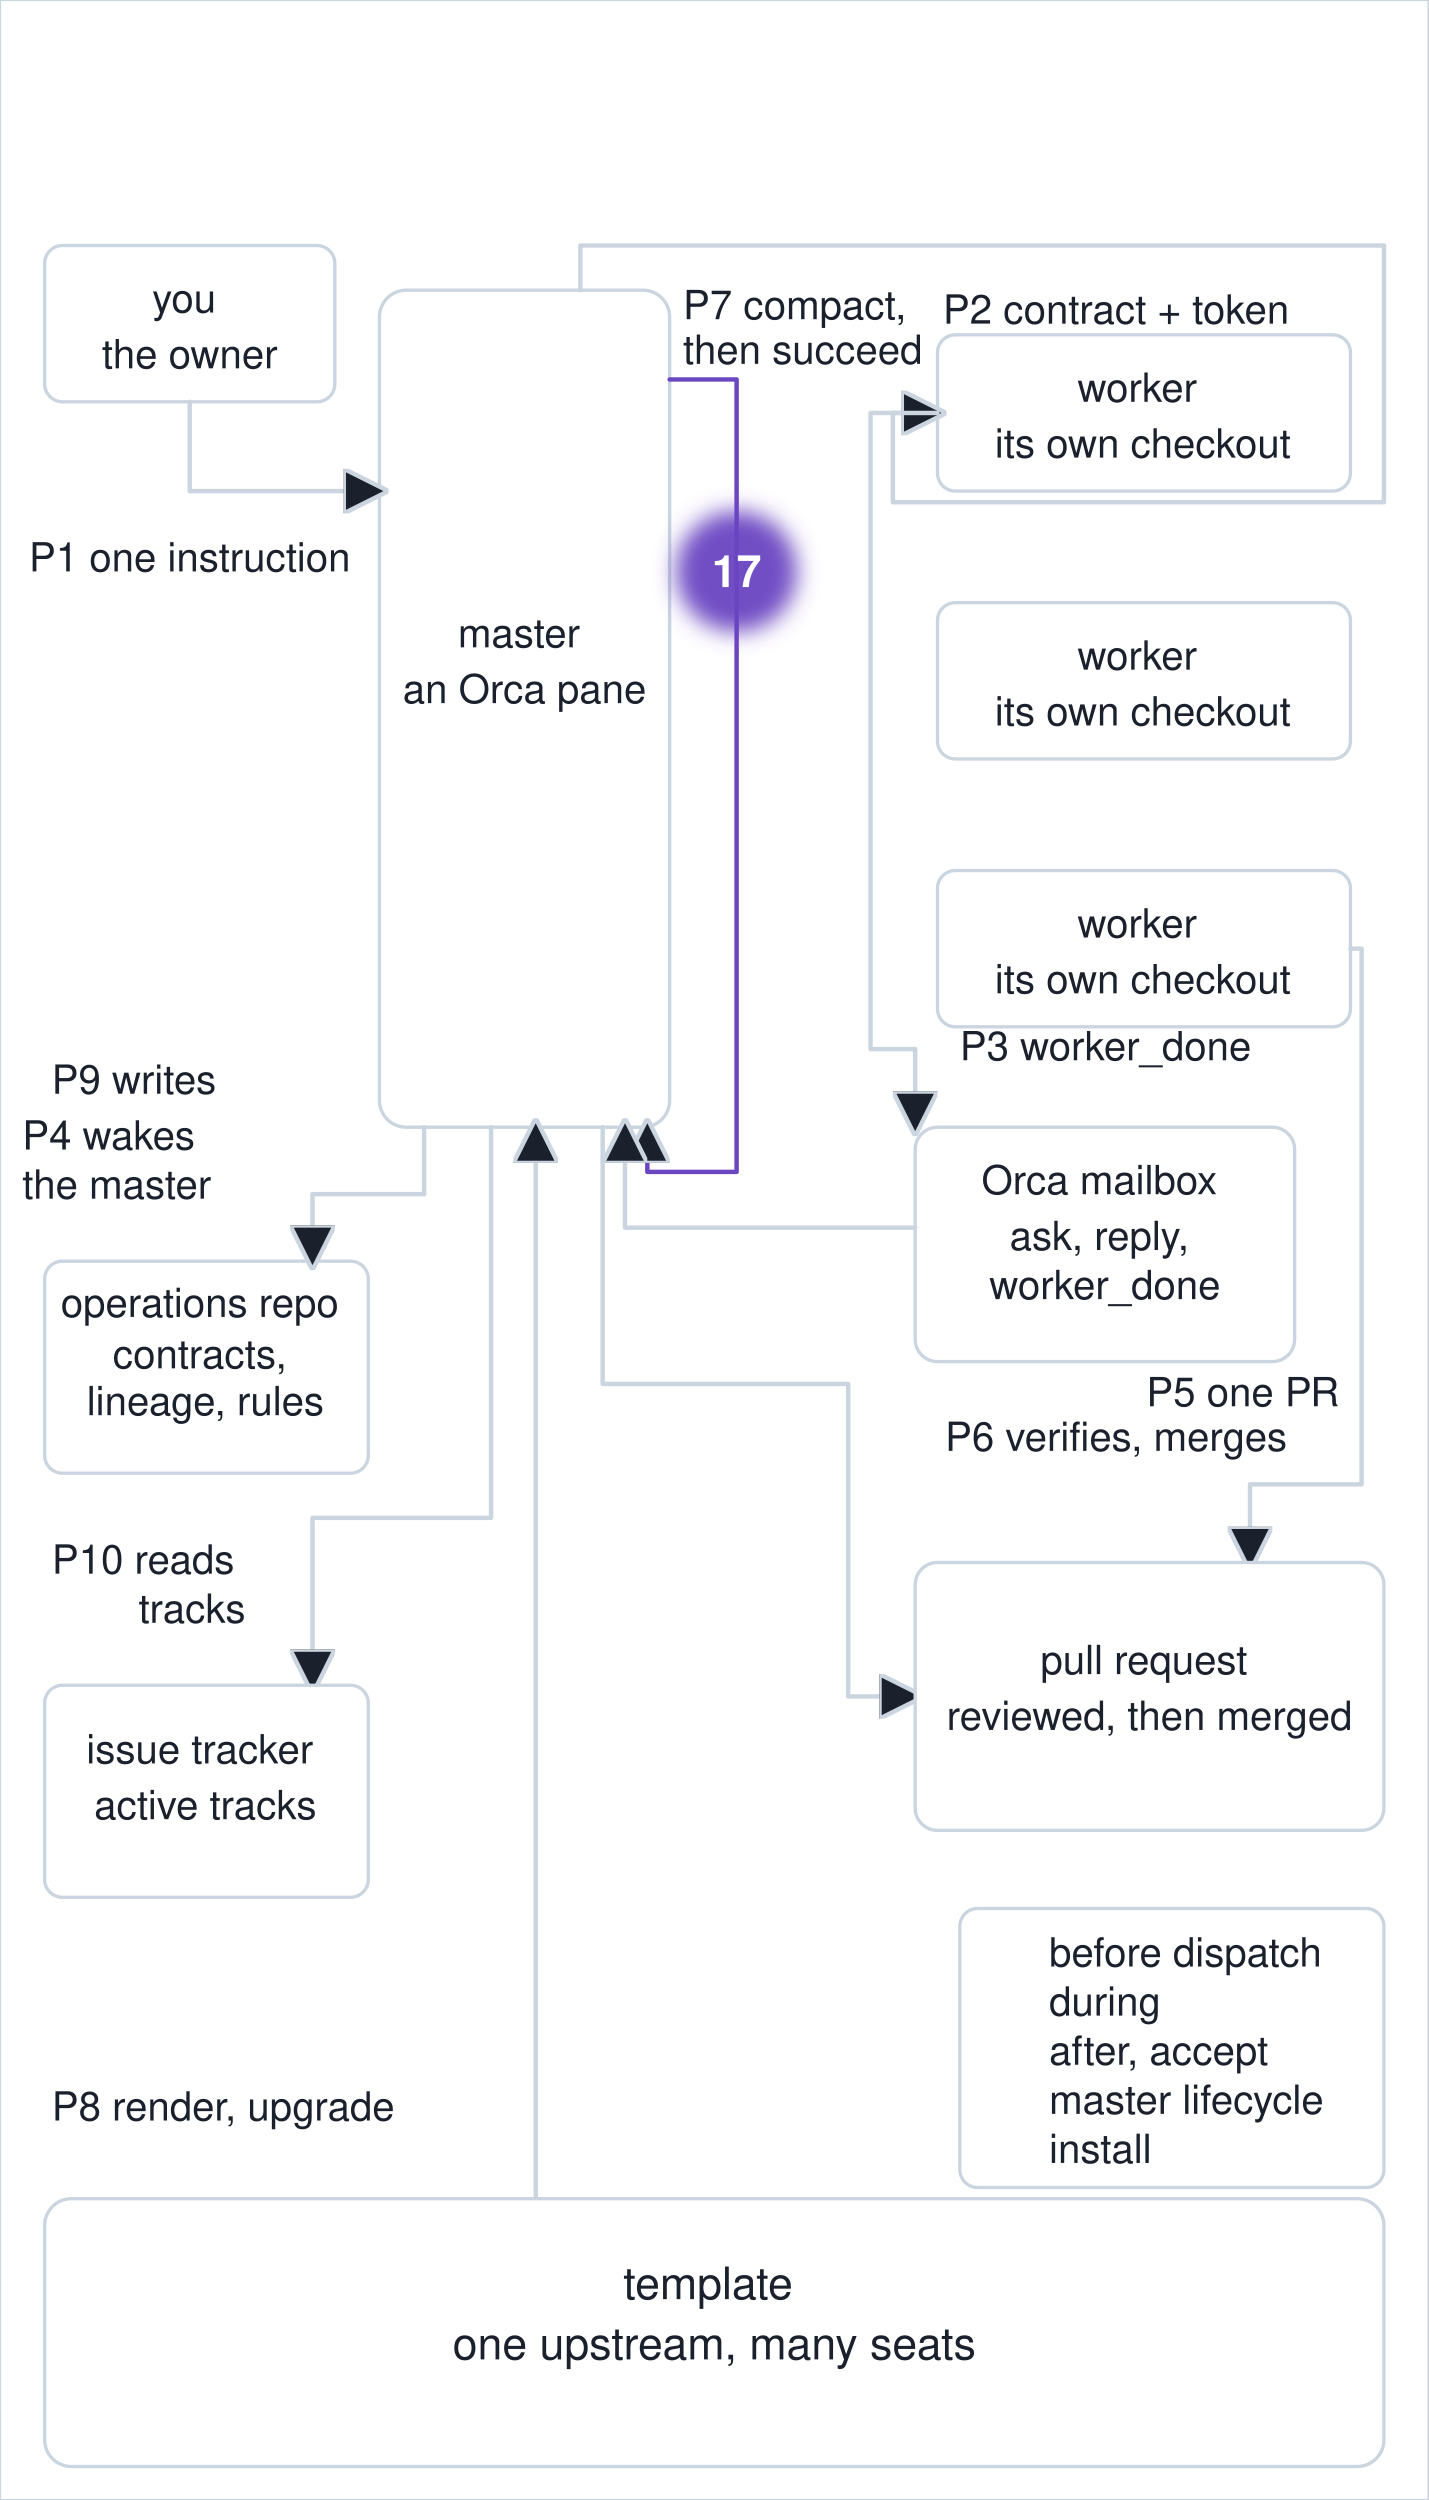
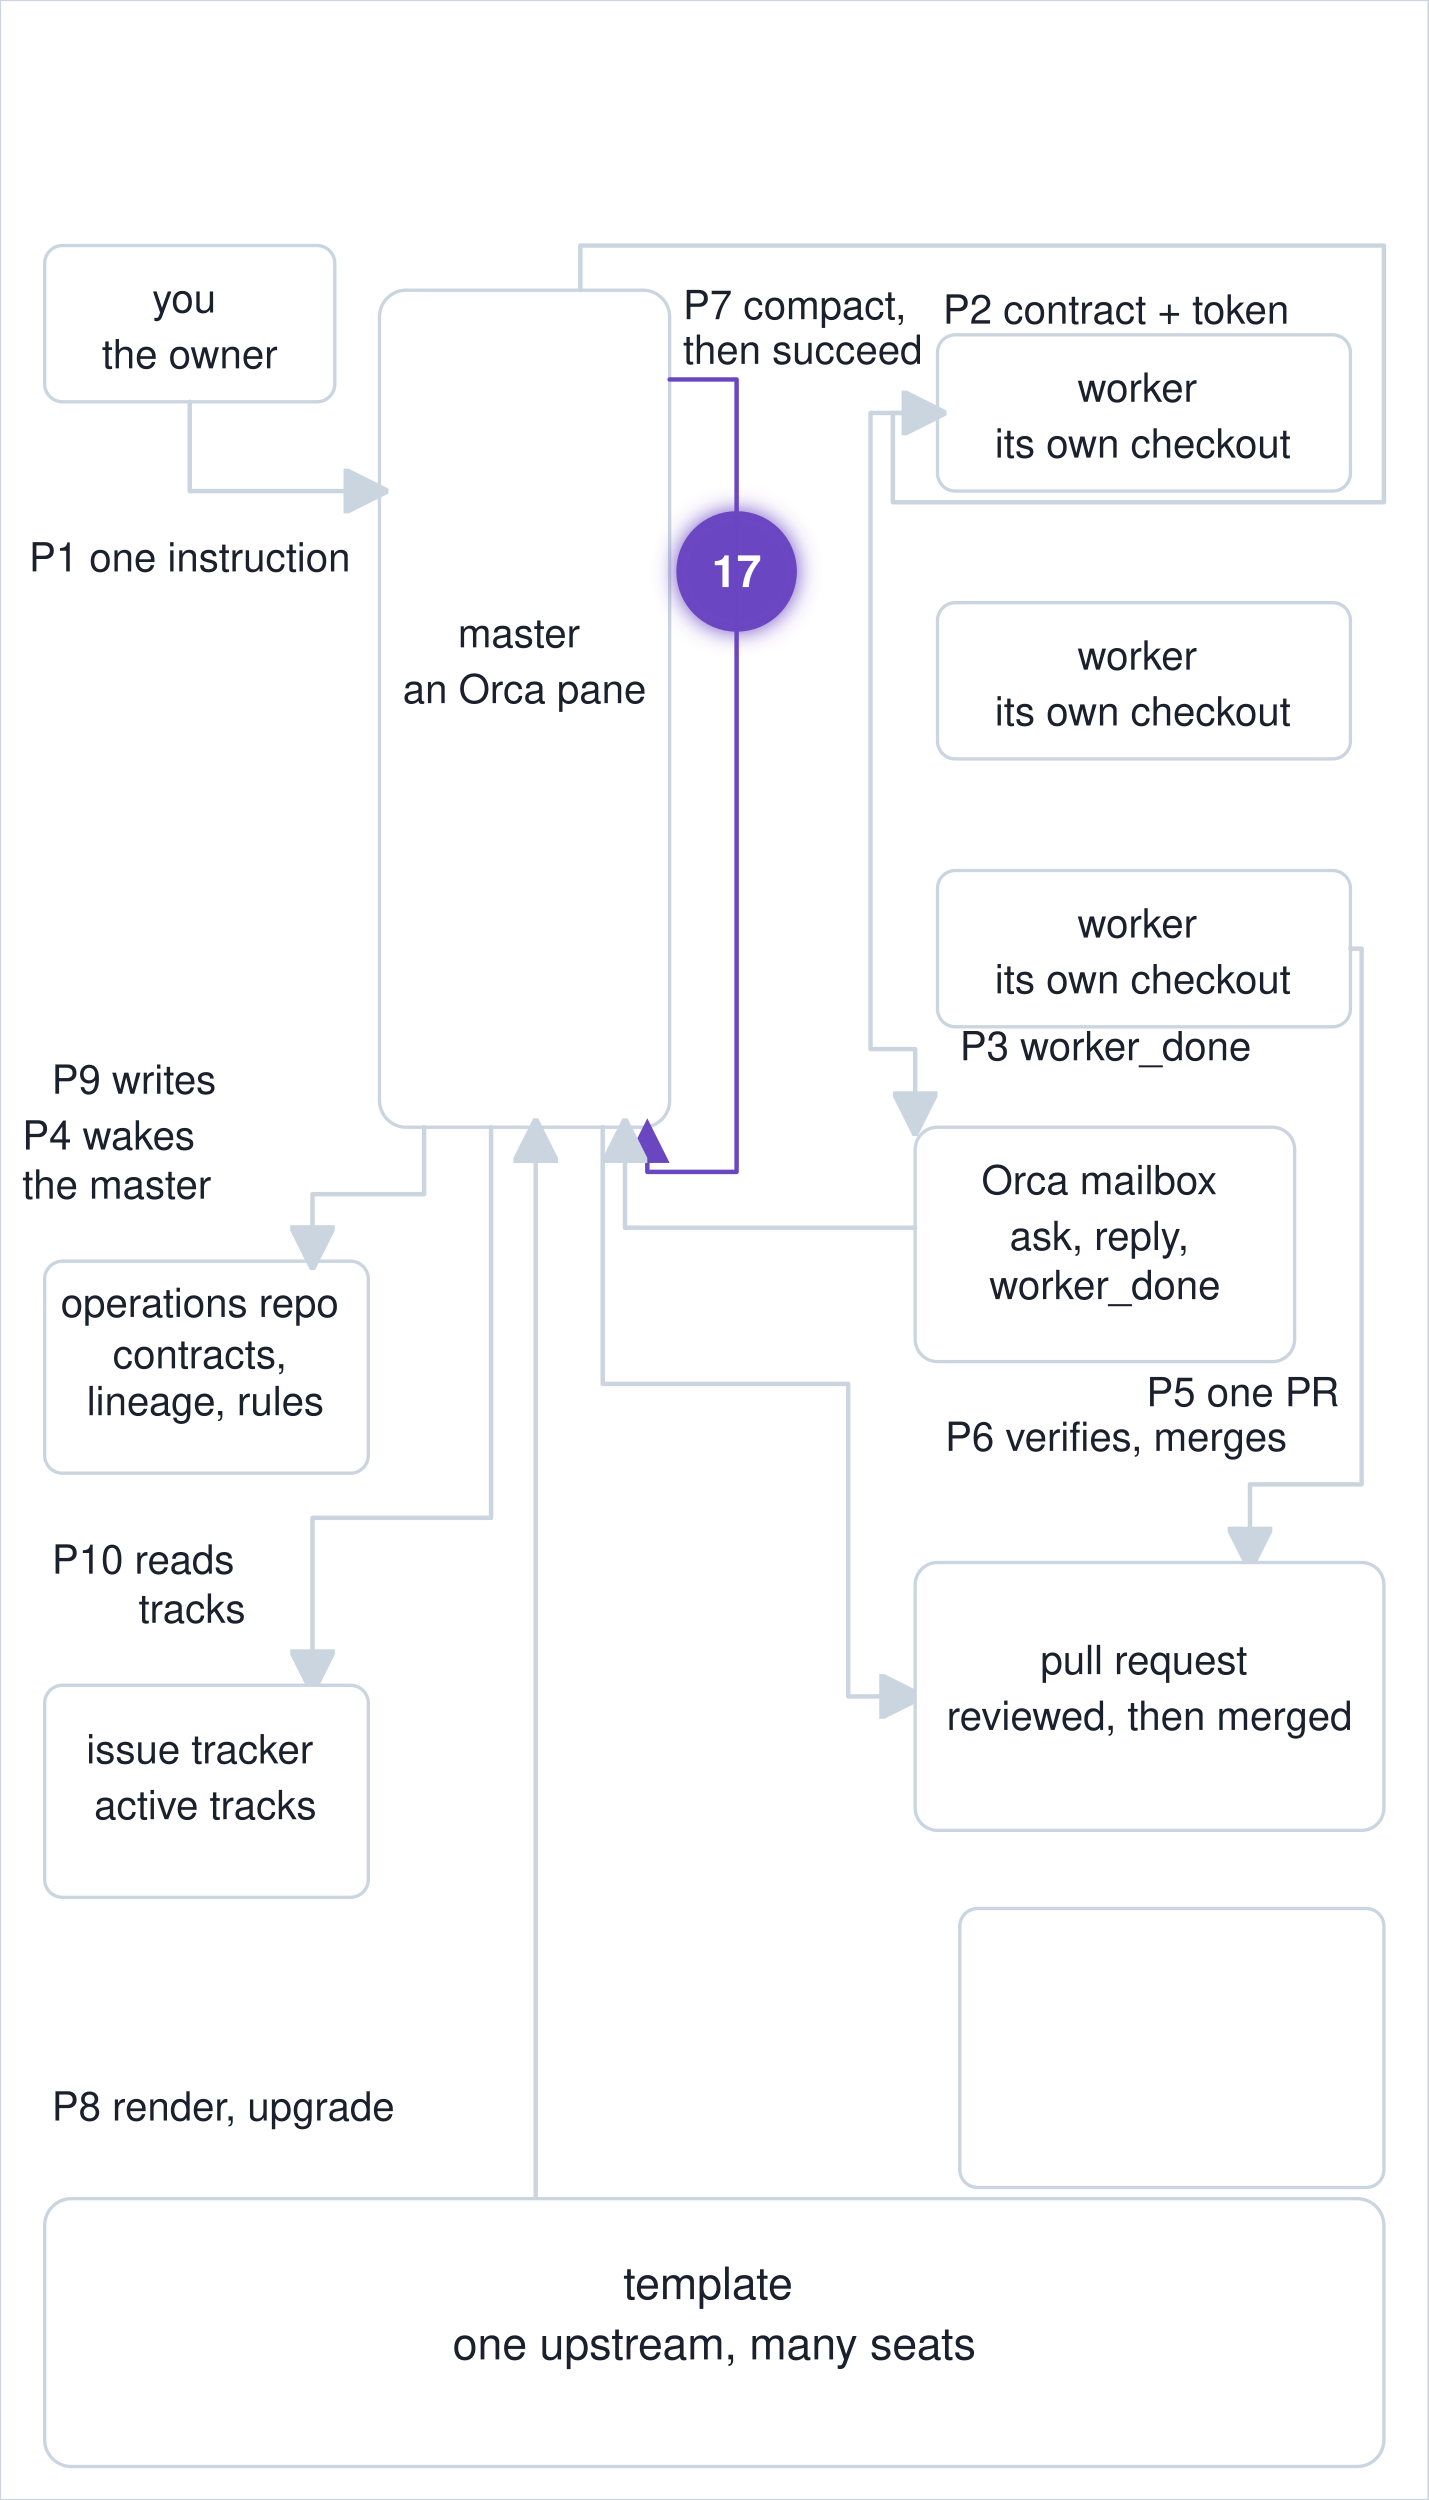
<svg xmlns="http://www.w3.org/2000/svg" width="640" height="1120" viewBox="0 0 640 1120" font-family="Helvetica, Arial, sans-serif">
  <defs>
    <marker id="system-arrow" markerWidth="10" markerHeight="10" refX="8" refY="5" orient="auto">
-       <path d="M0,0 L10,5 L0,10 z" fill="#1a202c" stroke="#cbd5e0" />
+       <path d="M0,0 L10,5 L0,10 z" fill="#cbd5e0" stroke="#cbd5e0" />
    </marker>
-     <filter id="glow-unit-17" x="-50%" y="-50%" width="200%" height="200%">
+     <marker id="highlight-arrow-17" markerWidth="10" markerHeight="10" refX="8" refY="5" orient="auto">
+       <path d="M0,0 L10,5 L0,10 z" fill="#6b46c1" />
+     </marker>
+     <filter id="glow-17" x="-50%" y="-50%" width="200%" height="200%">
      <feGaussianBlur in="SourceGraphic" stdDeviation="5" result="coloredBlur" />
+       <feMerge>
+         <feMergeNode in="coloredBlur" />
+         <feMergeNode in="SourceGraphic" />
+       </feMerge>
    </filter>
  </defs>
  <rect width="640" height="1120" fill="#ffffff" stroke="#cbd5e0" />
  <rect x="20" y="110" width="130" height="70" rx="8" fill="#ffffff" stroke="#cbd5e0" stroke-width="1.5" />
  <text x="85" y="140" text-anchor="middle" font-size="18" fill="#1a202c">
    <tspan x="85" dy="0">you</tspan>
    <tspan x="85" dy="25">the owner</tspan>
  </text>
  <rect x="170" y="130" width="130" height="375" rx="12" fill="#ffffff" stroke="#cbd5e0" stroke-width="1.5" />
  <text x="235" y="290" text-anchor="middle" font-size="18" fill="#1a202c">
    <tspan x="235" dy="0">master</tspan>
    <tspan x="235" dy="25">an Orca pane</tspan>
  </text>
  <rect x="420" y="150" width="185" height="70" rx="8" fill="#ffffff" stroke="#cbd5e0" stroke-width="1.5" />
  <text x="512" y="180" text-anchor="middle" font-size="18" fill="#1a202c">
    <tspan x="512" dy="0">worker</tspan>
    <tspan x="512" dy="25">its own checkout</tspan>
  </text>
  <rect x="420" y="270" width="185" height="70" rx="8" fill="#ffffff" stroke="#cbd5e0" stroke-width="1.5" />
  <text x="512" y="300" text-anchor="middle" font-size="18" fill="#1a202c">
    <tspan x="512" dy="0">worker</tspan>
    <tspan x="512" dy="25">its own checkout</tspan>
  </text>
  <rect x="420" y="390" width="185" height="70" rx="8" fill="#ffffff" stroke="#cbd5e0" stroke-width="1.5" />
  <text x="512" y="420" text-anchor="middle" font-size="18" fill="#1a202c">
    <tspan x="512" dy="0">worker</tspan>
    <tspan x="512" dy="25">its own checkout</tspan>
  </text>
  <path id="P1" d="M85 180 V220 H170" fill="none" stroke="#cbd5e0" stroke-width="2" stroke-linejoin="round" stroke-linecap="round" marker-end="url(#system-arrow)" />
  <text x="85" y="256" text-anchor="middle" font-size="18" fill="#1a202c">P1 one instruction</text>
  <path id="P2" d="M260 130 V110 H620 V225 H400 V185 H420" fill="none" stroke="#cbd5e0" stroke-width="2" stroke-linejoin="round" stroke-linecap="round" marker-end="url(#system-arrow)" />
  <text x="500" y="145" text-anchor="middle" font-size="18" fill="#1a202c">P2 contract + token</text>
-   <path id="P7" d="M300 170 H330 V525 H290 V505" fill="none" stroke="#6b46c1" stroke-width="2" stroke-linejoin="round" stroke-linecap="round" marker-end="url(#system-arrow)" />
+   <path id="P7" d="M300 170 H330 V525 H290 V505" fill="none" stroke="#6b46c1" stroke-width="2" stroke-linejoin="round" stroke-linecap="round" marker-end="url(#highlight-arrow-17)" />
  <text x="306" y="143" text-anchor="start" font-size="18" fill="#1a202c">
    <tspan x="306" dy="0">P7 compact,</tspan>
    <tspan x="306" dy="20">then succeed</tspan>
  </text>
-   <circle id="check-17" cx="330" cy="256" r="26" fill="#6b46c1" stroke="#6b46c1" stroke-width="2" fill-opacity="0.95" filter="url(#glow-unit-17)" />
+   <circle id="check-17" cx="330" cy="256" r="26" fill="#6b46c1" stroke="#6b46c1" stroke-width="2" fill-opacity="0.95" filter="url(#glow-17)" />
  <text x="330" y="263" text-anchor="middle" font-size="20" font-weight="bold" fill="#ffffff">17</text>
  <path id="P3" d="M420 185 H390 V470 H410 V505" fill="none" stroke="#cbd5e0" stroke-width="2" stroke-linejoin="round" stroke-linecap="round" marker-end="url(#system-arrow)" />
  <text x="430" y="475" text-anchor="start" font-size="18" fill="#1a202c">P3 worker_done</text>
  <rect x="410" y="505" width="170" height="105" rx="10" fill="#ffffff" stroke="#cbd5e0" stroke-width="1.5" />
  <text x="495" y="535" text-anchor="middle" font-size="18" fill="#1a202c">
    <tspan x="495" dy="0">Orca mailbox</tspan>
    <tspan x="495" dy="25">ask, reply,</tspan>
    <tspan x="495" dy="22">worker_done</tspan>
  </text>
  <path id="P4" d="M410 550 H280 V505" fill="none" stroke="#cbd5e0" stroke-width="2" stroke-linejoin="round" stroke-linecap="round" marker-end="url(#system-arrow)" />
  <text x="10" y="515" text-anchor="start" font-size="18" fill="#1a202c">
    <tspan x="10" dy="0">P4 wakes</tspan>
    <tspan x="10" dy="22">the master</tspan>
  </text>
  <path id="P5" d="M605 425 H610 V665 H560 V700" fill="none" stroke="#cbd5e0" stroke-width="2" stroke-linejoin="round" stroke-linecap="round" marker-end="url(#system-arrow)" />
  <text x="600" y="630" text-anchor="end" font-size="18" fill="#1a202c">P5 one PR</text>
  <path id="P6" d="M270 505 V620 H380 V760 H410" fill="none" stroke="#cbd5e0" stroke-width="2" stroke-linejoin="round" stroke-linecap="round" marker-end="url(#system-arrow)" />
  <text x="500" y="650" text-anchor="middle" font-size="18" fill="#1a202c">P6 verifies, merges</text>
  <rect x="20" y="565" width="145" height="95" rx="8" fill="#ffffff" stroke="#cbd5e0" stroke-width="1.5" />
  <text x="92" y="590" text-anchor="middle" font-size="18" fill="#1a202c">
    <tspan x="92" dy="0">operations repo</tspan>
    <tspan x="92" dy="23">contracts,</tspan>
    <tspan x="92" dy="21">lineage, rules</tspan>
  </text>
  <path id="P9" d="M190 505 V535 H140 V565" fill="none" stroke="#cbd5e0" stroke-width="2" stroke-linejoin="round" stroke-linecap="round" marker-end="url(#system-arrow)" />
  <text x="60" y="490" text-anchor="middle" font-size="18" fill="#1a202c">P9 writes</text>
  <path id="P10" d="M220 505 V680 H140 V755" fill="none" stroke="#cbd5e0" stroke-width="2" stroke-linejoin="round" stroke-linecap="round" marker-end="url(#system-arrow)" />
  <text x="110" y="705" text-anchor="end" font-size="18" fill="#1a202c">
    <tspan x="110" dy="0">P10 reads</tspan>
    <tspan x="110" dy="22">tracks</tspan>
  </text>
  <rect x="20" y="755" width="145" height="95" rx="8" fill="#ffffff" stroke="#cbd5e0" stroke-width="1.5" />
  <text x="92" y="790" text-anchor="middle" font-size="18" fill="#1a202c">
    <tspan x="92" dy="0">issue tracker</tspan>
    <tspan x="92" dy="25">active tracks</tspan>
  </text>
  <rect x="410" y="700" width="210" height="120" rx="10" fill="#ffffff" stroke="#cbd5e0" stroke-width="1.5" />
  <text x="515" y="750" text-anchor="middle" font-size="18" fill="#1a202c">
    <tspan x="515" dy="0">pull request</tspan>
    <tspan x="515" dy="25">reviewed, then merged</tspan>
  </text>
  <path id="P8" d="M240 985 V505" fill="none" stroke="#cbd5e0" stroke-width="2" stroke-linejoin="round" stroke-linecap="round" marker-end="url(#system-arrow)" />
  <text x="100" y="950" text-anchor="middle" font-size="18" fill="#1a202c">P8 render, upgrade</text>
  <rect x="430" y="855" width="190" height="125" rx="8" fill="#ffffff" stroke="#cbd5e0" stroke-width="1.5" />
-   <text x="470" y="881" font-size="18" fill="#1a202c">before dispatch</text>
-   <text x="470" y="903" font-size="18" fill="#1a202c">during</text>
-   <text x="470" y="925" font-size="18" fill="#1a202c">after, accept</text>
-   <text x="470" y="947" font-size="18" fill="#1a202c">master lifecycle</text>
-   <text x="470" y="969" font-size="18" fill="#1a202c">install</text>
  <rect x="20" y="985" width="600" height="120" rx="12" fill="#ffffff" stroke="#cbd5e0" stroke-width="1.5" />
  <text x="320" y="1030" text-anchor="middle" font-size="20" fill="#1a202c">
    <tspan x="320" dy="0">template</tspan>
    <tspan x="320" dy="27">one upstream, many seats</tspan>
  </text>
</svg>
